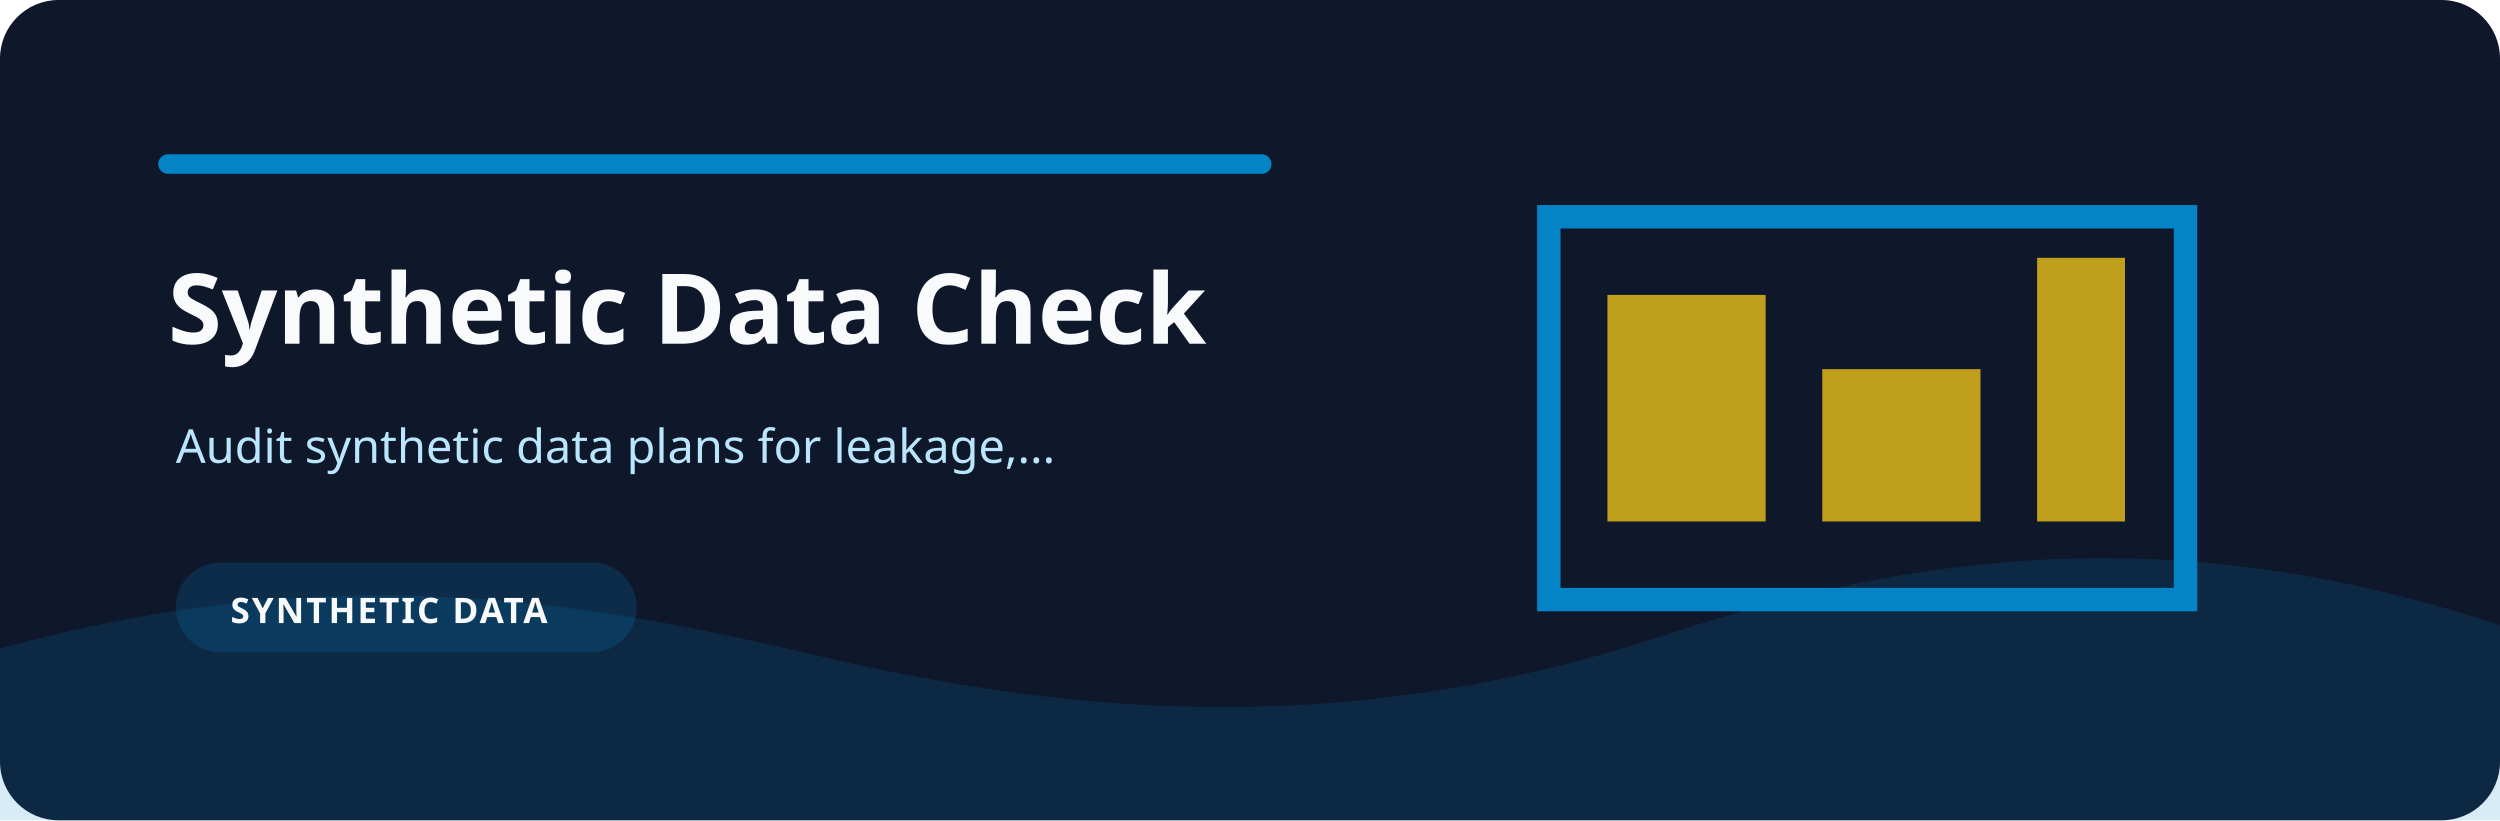
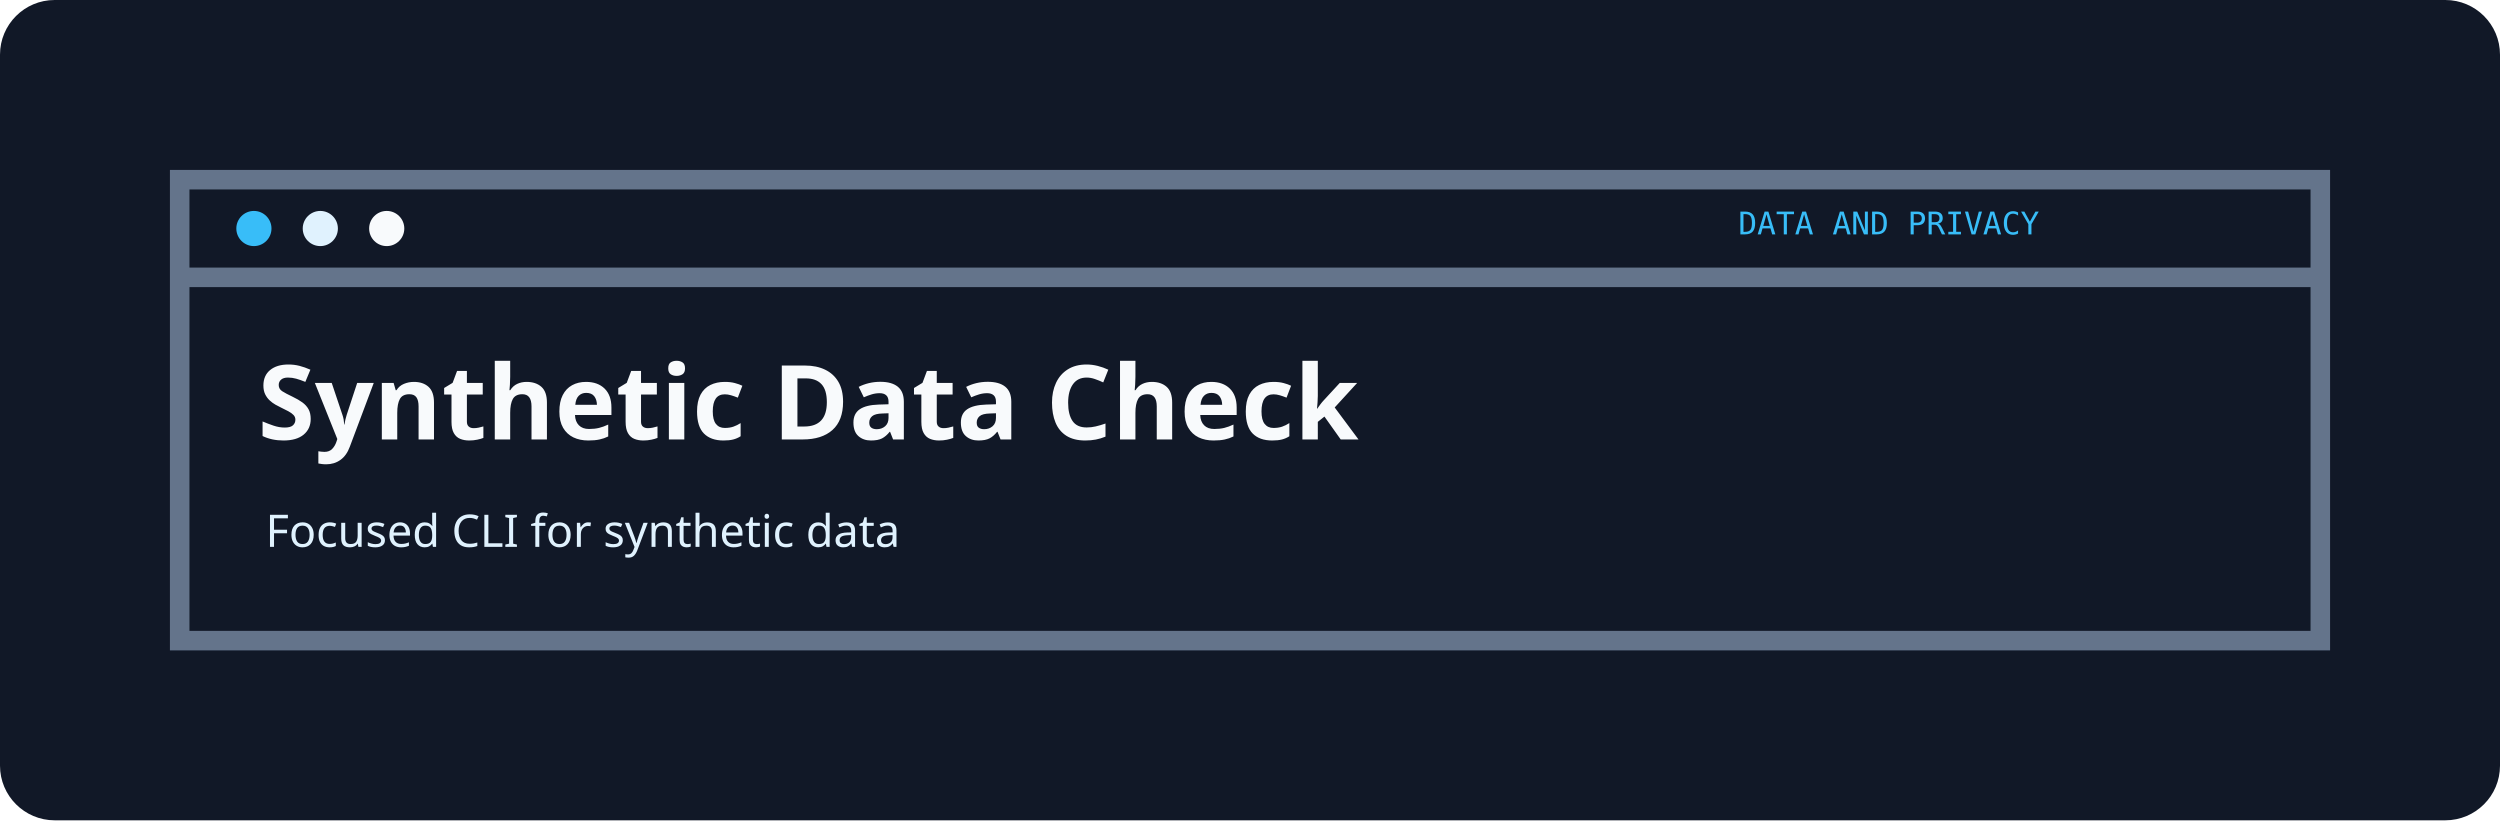
- <svg xmlns="http://www.w3.org/2000/svg" width="1280" height="420" viewBox="0 0 1280 420" fill="none" role="img" aria-label="Synthetic Data Check project cover">
-   <rect width="1280" height="420" rx="30" fill="#0f172a" />
-   <path d="M0 332C168 286 293 306 420 336C560 369 699 376 853 325C1018 270 1148 277 1280 320V420H0V332Z" fill="#0284c7" opacity=".16" />
-   <path d="M86 84h560" stroke="#0284c7" stroke-width="10" stroke-linecap="round" />
-   <text x="86" y="176" fill="#f8fafc" font-family="Manrope, ui-sans-serif, system-ui" font-size="50" font-weight="800">Synthetic Data Check</text>
-   <text x="90" y="237" fill="#bae6fd" font-family="Manrope, ui-sans-serif, system-ui" font-size="24" font-weight="500">Audit synthetic data plans for leakage,...</text>
-   <rect x="90" y="288" width="236" height="46" rx="23" fill="#0284c7" opacity=".20" />
-   <text x="118" y="319" fill="#f8fafc" font-family="Manrope, ui-sans-serif, system-ui" font-size="18" font-weight="800" letter-spacing="1">SYNTHETIC DATA</text>
-   <path d="M793 111h326v196H793z" fill="none" stroke="#0284c7" stroke-width="12" />
-   <path d="M823 151h81v116h-81zM933 189h81v78h-81zM1043 132h45v135h-45z" fill="#facc15" opacity=".75" />
+ <svg xmlns="http://www.w3.org/2000/svg" width="1280" height="420" viewBox="0 0 1280 420" fill="none" role="img" aria-label="Synthetic Data Check cover">
+   <rect width="1280" height="420" rx="28" fill="#111827" />
+   <path d="M92 92h1096v236H92z" fill="none" stroke="#64748b" stroke-width="10" />
+   <path d="M92 142h1096" stroke="#64748b" stroke-width="10" />
+   <circle cx="130" cy="117" r="9" fill="#38bdf8" />
+   <circle cx="164" cy="117" r="9" fill="#e0f2fe" />
+   <circle cx="198" cy="117" r="9" fill="#f8fafc" />
+   <text x="132" y="225" fill="#f8fafc" font-family="Sora, ui-sans-serif, system-ui" font-size="53" font-weight="800">Synthetic Data Check</text>
+   <text x="136" y="280" fill="#e0f2fe" font-family="Sora, ui-sans-serif, system-ui" font-size="23">Focused CLI for synthetic data</text>
+   <text x="890" y="120" fill="#38bdf8" font-family="ui-monospace, SFMono-Regular, Menlo, monospace" font-size="16">DATA AND PRIVACY</text>
</svg>
